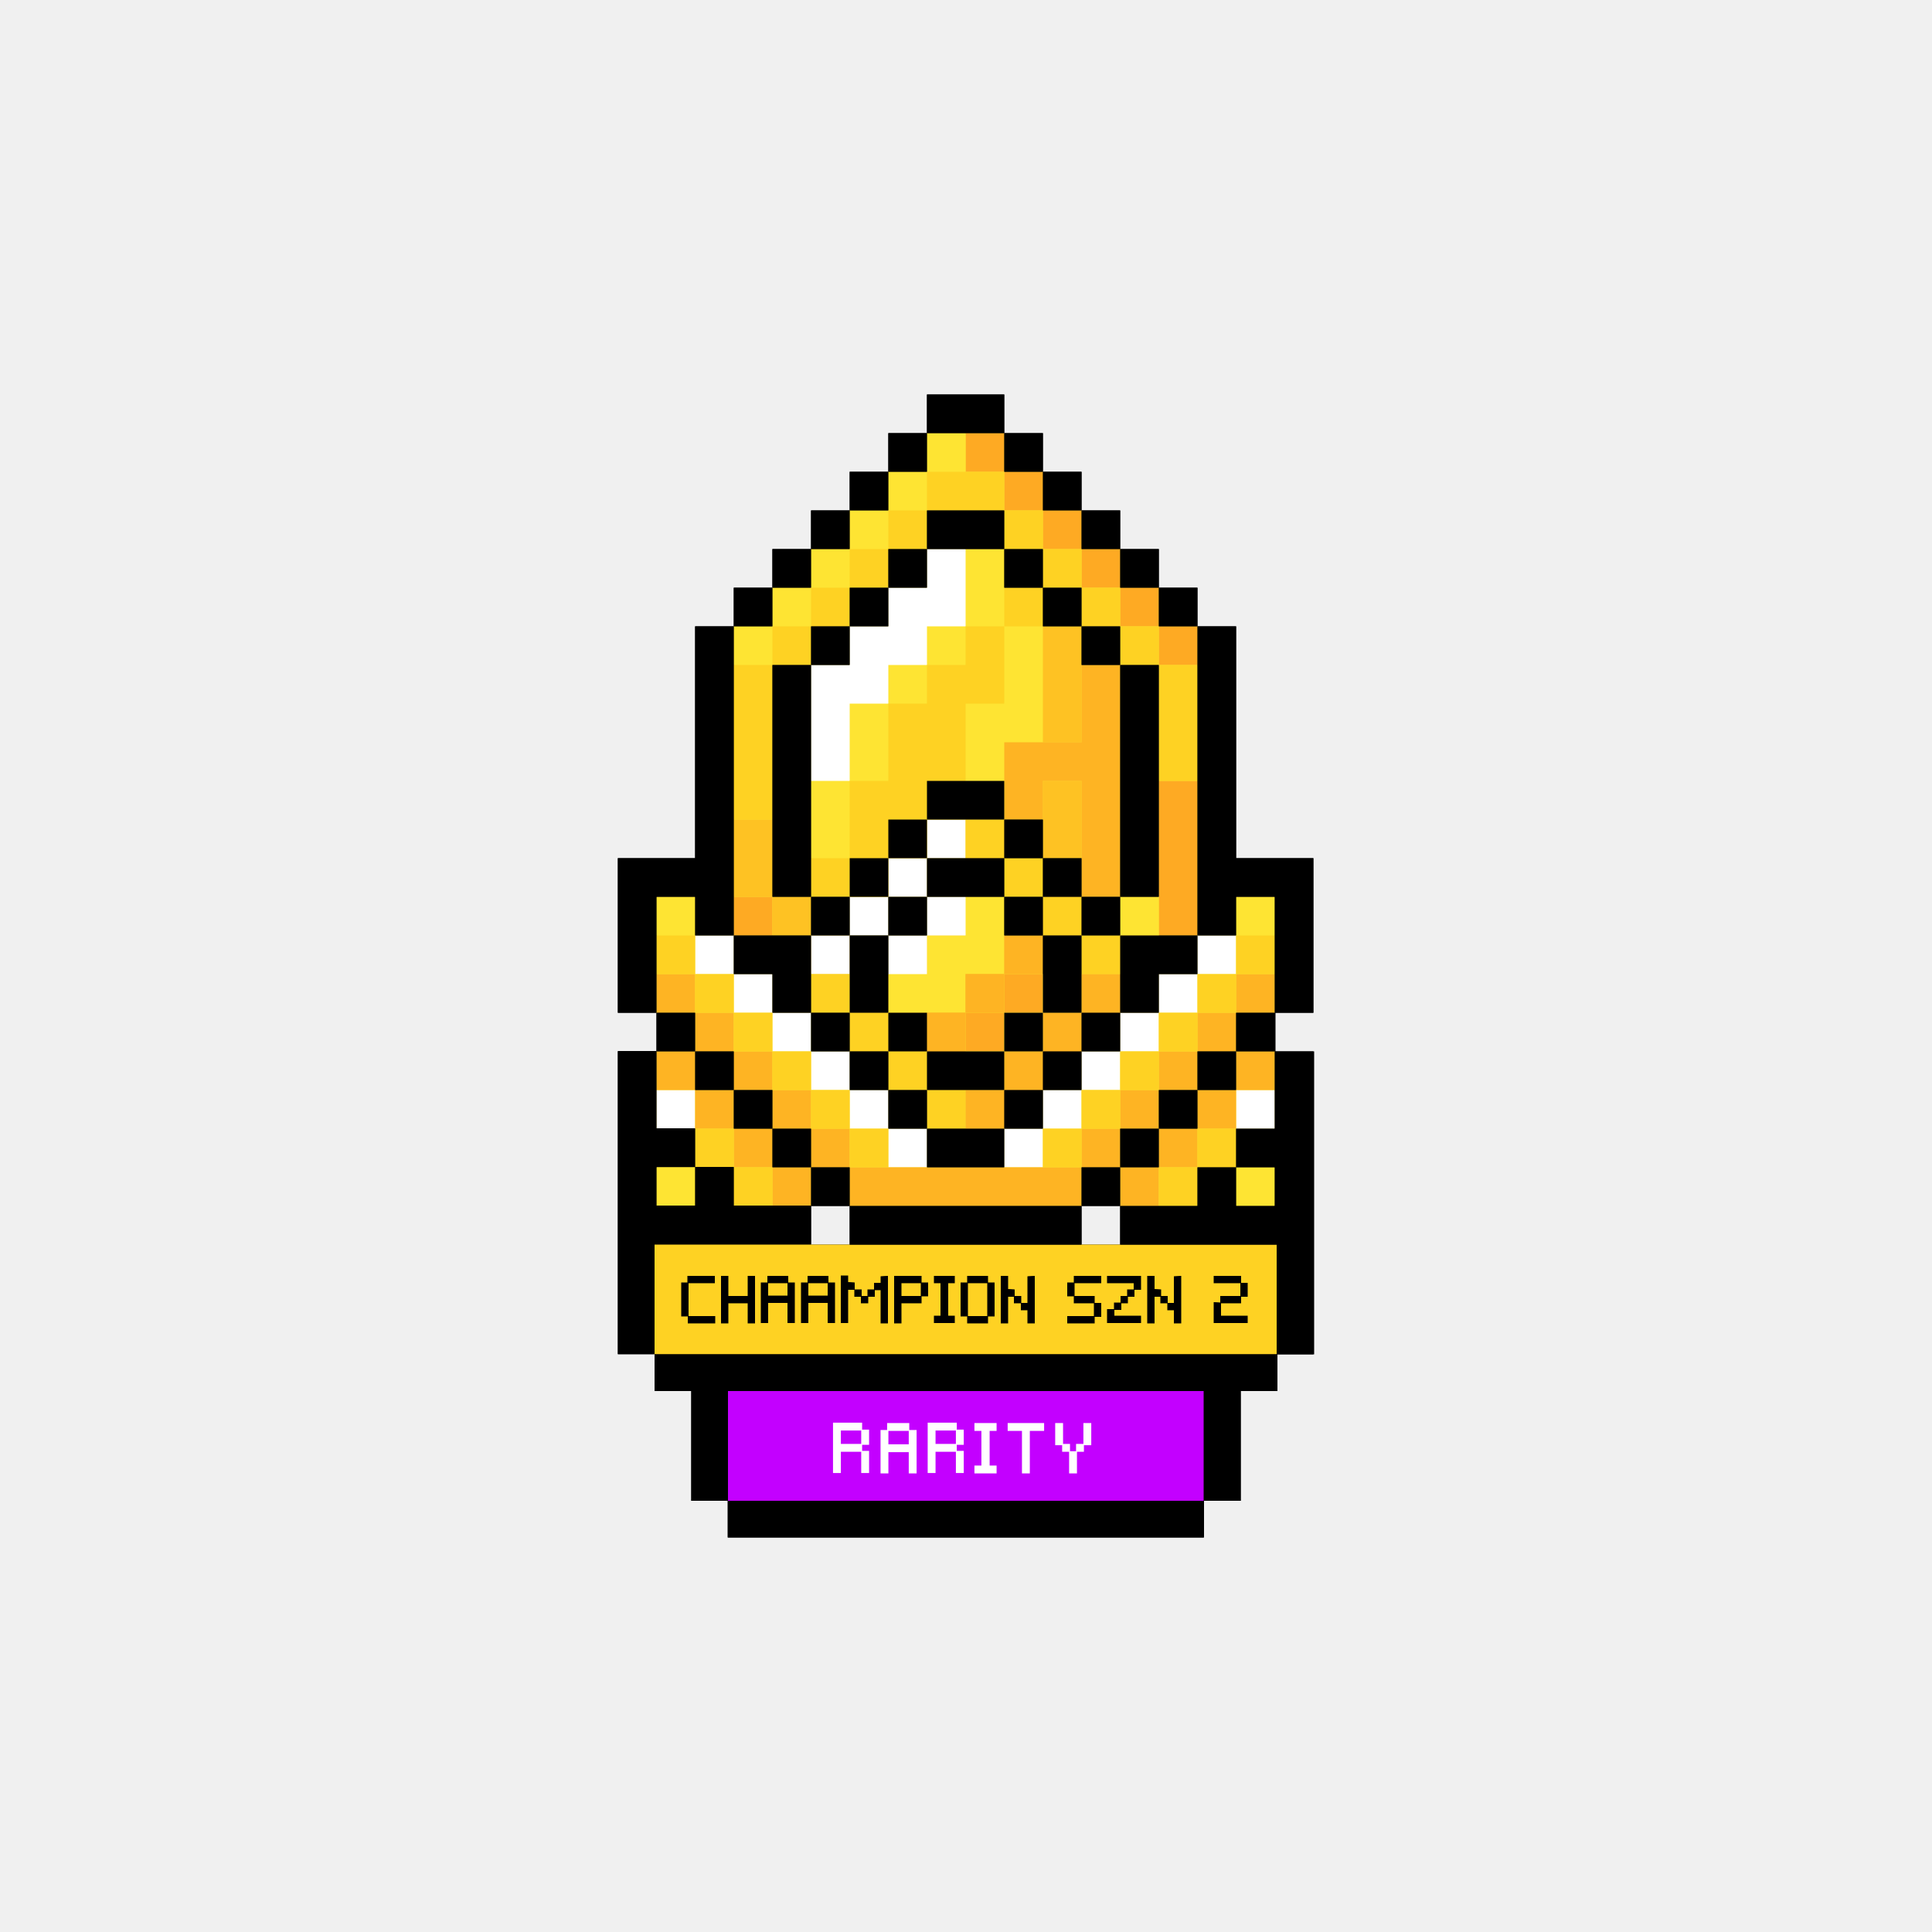
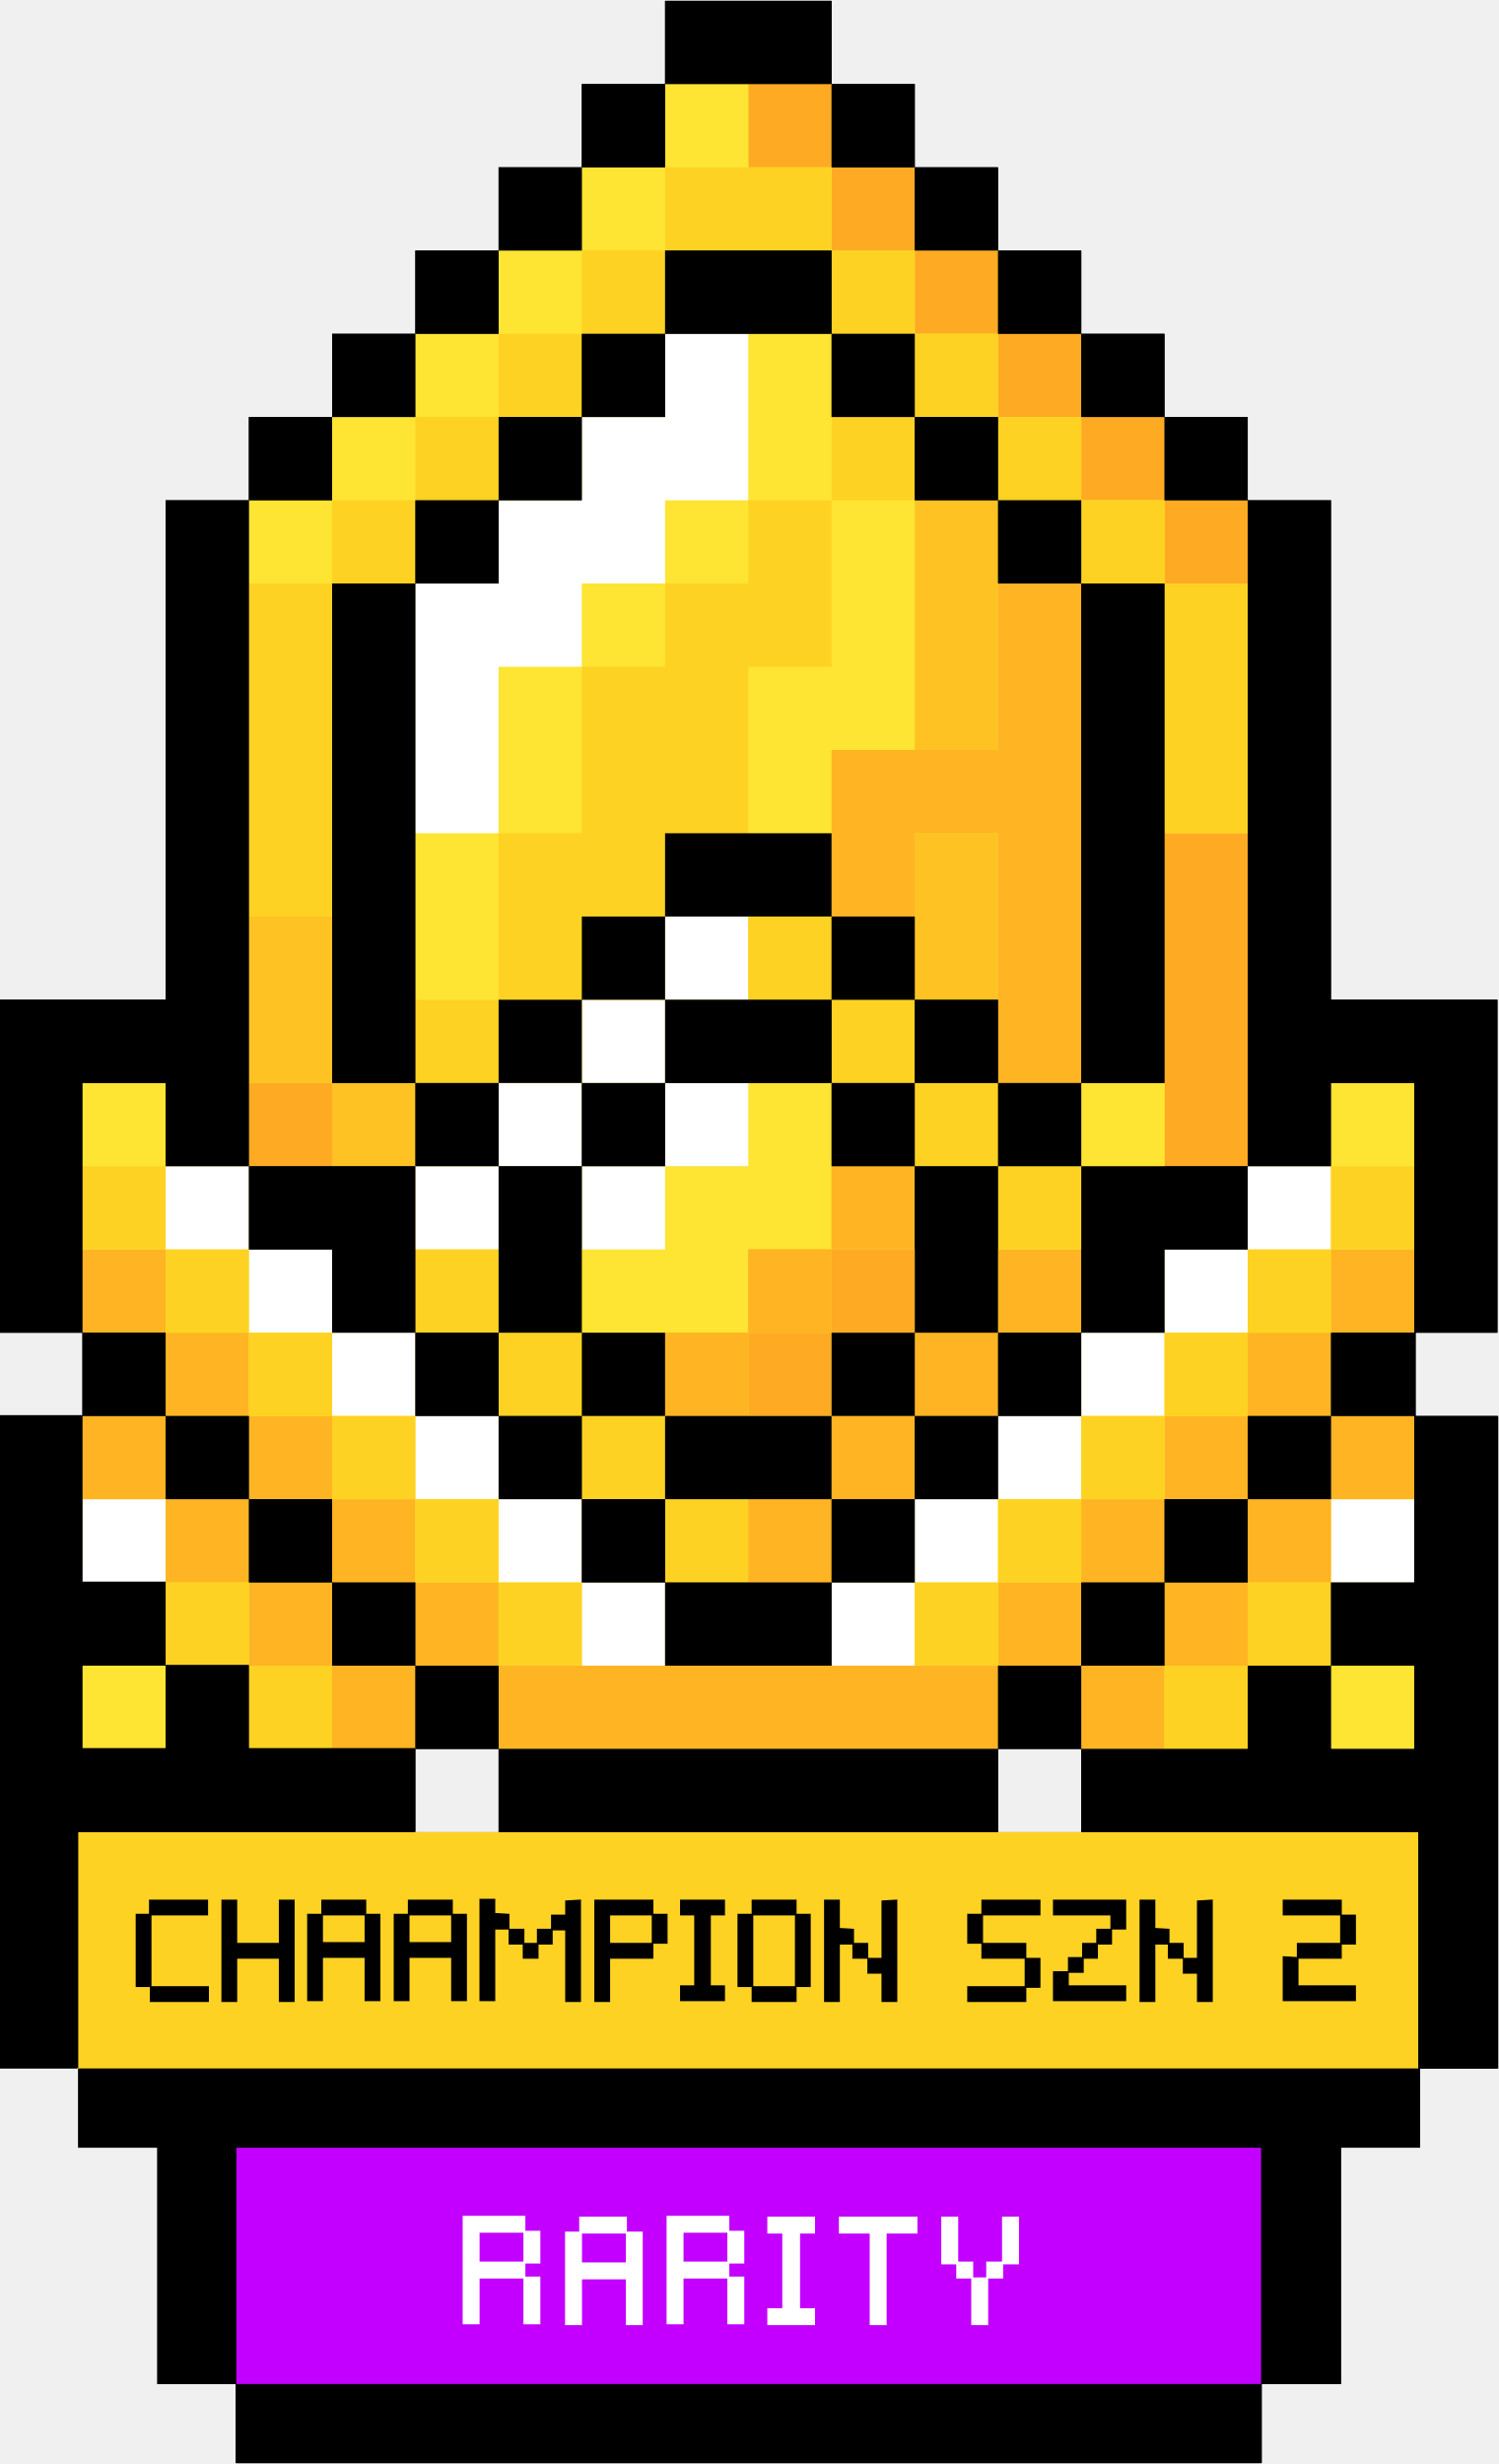
- <svg xmlns="http://www.w3.org/2000/svg" viewBox="0 0 500 500">
-   <path d="M339.9 262.1v-40h-20v-60h-10v-10h-10v-10h-10v-10h-10v-10h-10v-10h-10v-10h-20v10h-10v10h-10v10h-10v10h-10v10h-10v10h-10v60h-20v40h10v10h-10v78.4h9.5v9.5h9.5v28.4h9.5v9.5h123.2v-9.5h9.5V360h9.5v-9.5h9.5v-78.4h-10v-10h9.8zm-120 60h-10v-10h10v10zm70 0h-10v-10h10v10z" />
-   <g fill="#fee433">
-     <path d="M319.9 232.1v10h-10v10h-10v10h-10v10h-10v10h-10v10h-10v10h-20v-10h-10v-10h-10v-10h-10v-10h-10v-10h-10v-10h-10v-10h-10v30h10v10h10v10h10v10h10v10h10v10h60v-10h10v-10h10v-10h10v-10h10v-10h10v-30h-10 0zm-150 70h10v10h-10z" />
-     <path d="M319.9 302.1h10v10h-10zm-110-60v-10h-10v-60h10v-10h10v-10h10v-10h10v-10h20v10h10v10h10v10h10v10h10v60h-10v10h-10v10h-10v-10h-10v-10h-20v10h-10v10h-10v-10h-10v20h10v10h10v10h10v10h20v-10h10v-10h10v-10h10v-10h10v-10h10v-80h-10v-10h-10v-10h-10v-10h-10v-10h-10v-10h-20v10h-10v10h-10v10h-10v10h-10v10h-10v80h20z" />
-     <path d="M219.9 242.1h10v-10h10v-10h20v-10h10v10h10v10h10v-60h-10v-10h-10v-10h-10v-10h-20v10h-10v10h-10v10h-10v60h10v10h0zm-20 50h-10v-10h-10v-10h-10v20h10v10h10v10h20v-10h-10v-10z" />
-     <path d="M309.9 282.1v10h-10v10h-10v10h20v-10h10v-10h10v-20h-10v10h-10zm-40-50h10v10h-10z" />
-     <path d="M259.9 222.1h10v10h-10z" />
+ <svg xmlns="http://www.w3.org/2000/svg" width="180" height="296" viewBox="0 0 180 296" fill="none">
+   <g clip-path="url(#clip0_1_666)">
+     <path d="M179.9 160.1V120.1H159.9V60.1H149.9V50.1H139.9V40.1H129.9V30.1H119.9V20.1H109.9V10.1H99.9V0.1H79.9V10.1H69.9V20.1H59.9V30.1H49.9V40.1H39.9V50.1H29.9V60.1H19.9V120.1H-0.1V160.1H9.9V170.1H-0.1V248.5H9.4V258H18.9V286.4H28.4V295.9H151.6V286.4H161.1V258H170.6V248.5H180.1V170.1H170.1V160.1H179.9ZM59.9 220.1H49.9V210.1H59.9V220.1ZM129.9 220.1H119.9V210.1H129.9V220.1Z" fill="black" />
+     <path d="M159.9 130.1V140.1H149.9V150.1H139.9V160.1H129.9V170.1H119.9V180.1H109.9V190.1H99.9V200.1H79.9V190.1H69.9V180.1H59.9V170.1H49.9V160.1H39.9V150.1H29.9V140.1H19.9V130.1H9.9V160.1H19.9V170.1H29.9V180.1H39.9V190.1H49.9V200.1H59.9V210.1H119.9V200.1H129.9V190.1H139.9V180.1H149.9V170.1H159.9V160.1H169.9V130.1H159.9V130.1ZM9.9 200.1H19.9V210.1H9.9V200.1Z" fill="#FEE433" />
+     <path d="M159.9 200.1H169.9V210.1H159.9V200.1ZM49.9 140.1V130.1H39.9V70.1H49.9V60.1H59.9V50.1H69.9V40.1H79.9V30.1H99.9V40.1H109.9V50.1H119.9V60.1H129.9V70.1H139.9V130.1H129.9V140.1H119.9V150.1H109.9V140.1H99.9V130.1H79.9V140.1H69.9V150.1H59.9V140.1H49.9V160.1H59.9V170.1H69.9V180.1H79.9V190.1H99.9V180.1H109.9V170.1H119.9V160.1H129.9V150.1H139.9V140.1H149.9V60.1H139.9V50.1H129.9V40.1H119.9V30.1H109.9V20.1H99.9V10.1H79.9V20.1H69.9V30.1H59.9V40.1H49.9V50.1H39.9V60.1H29.9V140.1H49.9Z" fill="#FEE433" />
+     <path d="M59.9 140.1H69.9V130.1H79.9V120.1H99.9V110.1H109.9V120.1H119.9V130.1H129.9V70.1H119.9V60.1H109.9V50.1H99.9V40.1H79.9V50.1H69.9V60.1H59.9V70.1H49.9V130.1H59.9V140.1V140.1ZM39.9 190.1H29.9V180.1H19.9V170.1H9.9V190.1H19.9V200.1H29.9V210.1H49.9V200.1H39.9V190.1Z" fill="#FEE433" />
+     <path d="M149.9 180.1V190.1H139.9V200.1H129.9V210.1H149.9V200.1H159.9V190.1H169.9V170.1H159.9V180.1H149.9ZM109.9 130.1H119.9V140.1H109.9V130.1Z" fill="#FEE433" />
+     <path d="M99.9 120.1H109.9V130.1H99.9V120.1Z" fill="#FEE433" />
+     <path d="M89.9 110.1H99.9V120.1H89.9V110.1ZM79.9 140.1V150.1V160.1H89.9V150.1H99.9V140.1H89.9H79.9ZM109.9 130.1H119.9V140.1H109.9V130.1Z" fill="#FEB423" />
+     <path d="M89.9 10.1H99.9V20.1H89.9V10.1Z" fill="#FEAA23" />
+     <path d="M99.9 20.1H109.9V30.1H99.9V20.1Z" fill="#FEAA23" />
+     <path d="M109.9 30.1H119.9V40.1H109.9V30.1Z" fill="#FEAA23" />
+     <path d="M119.9 40.1H129.9V50.1H119.9V40.1Z" fill="#FEAA23" />
+     <path d="M129.9 50.1H139.9V60.1H129.9V50.1Z" fill="#FEAA23" />
+     <path d="M139.9 60.1H149.9V70.1H139.9V60.1ZM139.9 110.1V140.1H149.9V100.1H139.9V110.1Z" fill="#FEAA23" />
+     <path d="M29.9 130.1H39.9V140.1H29.9V130.1ZM129.9 140.1H139.9V150.1H129.9V140.1Z" fill="#FEAA23" />
+     <path d="M119.9 150.1H129.9V160.1H119.9V150.1Z" fill="#FEAA23" />
+     <path d="M109.9 160.1H119.9V170.1H109.9V160.1Z" fill="#FEAA23" />
+     <path d="M99.9 170.1H109.9V180.1H99.9V170.1Z" fill="#FEAA23" />
+     <path d="M89.9 180.1H99.9V190.1H89.9V180.1ZM89.9 160.1H99.9V170.1H89.9V160.1Z" fill="#FEAA23" />
+     <path d="M99.9 150.1H109.9V160.1H99.9V150.1Z" fill="#FEAA23" />
+     <path d="M69.9 90.1V80.1H59.9V100.1H69.9V90.1Z" fill="#FEE433" />
+     <path d="M49.9 110.1V120.1H59.9V100.1H49.9V110.1ZM69.9 70.1H79.9V80.1H69.9V70.1ZM69.9 120.1H79.9V130.1H69.9V120.1Z" fill="#FEE433" />
+     <path d="M79.9 110.1H89.9V120.1H79.9V110.1Z" fill="#FEE433" />
+     <path d="M99.9 80.1H89.9V110.1H99.9V90.1H109.9V60.1H99.9V80.1ZM79.9 60.1H89.9V70.1H79.9V60.1Z" fill="#FEE433" />
+     <path d="M99.9 50.1V40.1H89.9V60.1H99.9V50.1ZM79.9 10.1H89.9V20.1H79.9V10.1Z" fill="#FEE433" />
+     <path d="M69.9 20.1H79.9V30.1H69.9V20.1Z" fill="#FEE433" />
+     <path d="M59.9 30.1H69.9V40.1H59.9V30.1Z" fill="#FEE433" />
+     <path d="M49.9 40.1H59.9V50.1H49.9V40.1Z" fill="#FEE433" />
+     <path d="M39.9 50.1H49.9V60.1H39.9V50.1Z" fill="#FEE433" />
+     <path d="M29.9 60.1H39.9V70.1H29.9V60.1ZM129.9 130.1H139.9V140.1H129.9V130.1Z" fill="#FEE433" />
+     <path d="M119.9 140.1H129.9V150.1H119.9V140.1Z" fill="#FEE433" />
+     <path d="M109.9 150.1H119.9V160.1H109.9V150.1Z" fill="#FEE433" />
+     <path d="M99.9 160.1H109.9V170.1H99.9V160.1Z" fill="#FEE433" />
+     <path d="M89.9 170.1H99.9V180.1H89.9V170.1ZM159.9 130.1H169.9V140.1H159.9V130.1ZM89.9 150.1H99.9V130.1H89.9V140.1H79.9V150.1H69.9V160.1H89.9V150.1ZM9.9 200.1H19.9V210.1H9.9V200.1ZM159.9 200.1H169.9V210.1H159.9V200.1ZM9.9 130.1H19.9V140.1H9.9V130.1Z" fill="#FEE433" />
+     <path d="M109.9 60.1V90.1H119.9V60.1H109.9ZM109.9 100.1H119.9V120.1H109.9V100.1ZM39.9 110.1H29.9V130.1H39.9V110.1Z" fill="#FEC223" />
+     <path d="M39.9 130.1H49.9V140.1H39.9V130.1Z" fill="#FEC223" />
+     <path d="M49.9 140.1H59.9V150.1H49.9V140.1Z" fill="#FEC223" />
+     <path d="M59.9 150.1H69.9V160.1H59.9V150.1Z" fill="#FEC223" />
+     <path d="M69.9 160.1V170.1H79.9V180.1H89.9V160.1H69.9Z" fill="#FEC223" />
+     <path d="M89.9 150.1H99.9V160.1H89.9V150.1Z" fill="#FEC223" />
+     <path d="M79.9 50.1H69.9V60.1H59.9V70.1H49.9V80.1V90.1V100.1H59.9V90.1V80.1H69.9V70.1H79.9V60.1H89.9V50.1V40.1H79.9V50.1ZM99.9 190.1H109.9V200.1H99.9V190.1Z" fill="white" />
+     <path d="M109.9 180.1H119.9V190.1H109.9V180.1Z" fill="white" />
+     <path d="M119.9 170.1H129.9V180.1H119.9V170.1Z" fill="white" />
+     <path d="M129.9 160.1H139.9V170.1H129.9V160.1Z" fill="white" />
+     <path d="M139.9 150.1H149.9V160.1H139.9V150.1Z" fill="white" />
+     <path d="M149.9 140.1H159.9V150.1H149.9V140.1ZM9.9 180.1H19.9V190.1H9.9V180.1ZM159.9 180.1H169.9V190.1H159.9V180.1ZM69.9 190.1H79.9V200.1H69.9V190.1Z" fill="white" />
+     <path d="M59.9 180.1H69.9V190.1H59.9V180.1Z" fill="white" />
+     <path d="M49.9 170.1H59.9V180.1H49.9V170.1Z" fill="white" />
+     <path d="M39.9 160.1H49.9V170.1H39.9V160.1Z" fill="white" />
+     <path d="M29.9 150.1H39.9V160.1H29.9V150.1ZM79.9 130.1H89.9V140.1H79.9V130.1ZM79.9 110.1H89.9V120.1H79.9V110.1Z" fill="white" />
+     <path d="M69.9 120.1H79.9V130.1H69.9V120.1ZM69.9 140.1H79.9V150.1H69.9V140.1ZM49.9 140.1H59.9V150.1H49.9V140.1Z" fill="white" />
+     <path d="M59.9 130.1H69.9V140.1H59.9V130.1ZM19.9 140.1H29.9V150.1H19.9V140.1Z" fill="white" />
+     <path d="M79.9 160.1H89.9V170.1H79.9V160.1ZM109.9 100.1H119.9V130.1H129.9V70.1H119.9V90.1H99.9V110.1H109.9V100.1Z" fill="#FEB423" />
+     <path d="M89.9 150.1H99.9V160.1H89.9V150.1Z" fill="#FEB423" />
+     <path d="M99.9 140.1H109.9V150.1H99.9V140.1ZM99.9 200.1H59.9V210.1H119.9V200.1H99.9ZM99.9 170.1H109.9V180.1H99.9V170.1Z" fill="#FEB423" />
+     <path d="M89.9 180.1H99.9V190.1H89.9V180.1ZM109.9 160.1H119.9V170.1H109.9V160.1ZM119.9 190.1H129.9V200.1H119.9V190.1ZM149.9 160.1H159.9V170.1H149.9V160.1Z" fill="#FEB423" />
+     <path d="M159.9 150.1H169.9V160.1H159.9V150.1ZM129.9 180.1H139.9V190.1H129.9V180.1Z" fill="#FEB423" />
+     <path d="M139.9 170.1H149.9V180.1H139.9V170.1ZM19.9 180.1H29.9V190.1H19.9V180.1Z" fill="#FEB423" />
+     <path d="M9.9 170.1H19.9V180.1H9.9V170.1ZM39.9 200.1H49.9V210.1H39.9V200.1Z" fill="#FEB423" />
+     <path d="M29.9 190.1H39.9V200.1H29.9V190.1ZM149.9 180.1H159.9V190.1H149.9V180.1Z" fill="#FEB423" />
+     <path d="M159.9 170.1H169.9V180.1H159.9V170.1ZM129.9 200.1H139.9V210.1H129.9V200.1Z" fill="#FEB423" />
+     <path d="M139.9 190.1H149.9V200.1H139.9V190.1ZM119.9 150.1H129.9V160.1H119.9V150.1ZM49.9 190.1H59.9V200.1H49.9V190.1ZM19.9 160.1H29.9V170.1H19.9V160.1Z" fill="#FEB423" />
+     <path d="M9.9 150.1H19.9V160.1H9.9V150.1ZM39.9 180.1H49.9V190.1H39.9V180.1Z" fill="#FEB423" />
+     <path d="M29.9 170.1H39.9V180.1H29.9V170.1Z" fill="#FEB423" />
+     <path d="M28.3 258V286.4H151.5V258H28.3Z" fill="#C300FF" />
+     <path d="M89.9 70.1H79.9V80.1H69.9V100.1H59.9V120.1H49.9V130.1H69.9V120.1H79.9V110.1H89.9V80.1H99.9V60.1H89.9V70.1V70.1Z" fill="#FED223" />
+     <path d="M99.9 50.1H109.9V60.1H99.9V50.1ZM99.9 30.1V20.1H79.9V30.1H99.9Z" fill="#FED223" />
+     <path d="M99.9 30.1H109.9V40.1H99.9V30.1Z" fill="#FED223" />
+     <path d="M109.9 40.1H119.9V50.1H109.9V40.1Z" fill="#FED223" />
+     <path d="M119.9 50.1H129.9V60.1H119.9V50.1Z" fill="#FED223" />
+     <path d="M129.9 60.1H139.9V70.1H129.9V60.1Z" fill="#FED223" />
+     <path d="M139.9 90.1V100.1H149.9V70.1H139.9V90.1ZM39.9 100.1V70.1H29.9V110.1H39.9V100.1ZM69.9 30.1H79.9V40.1H69.9V30.1Z" fill="#FED223" />
+     <path d="M59.9 40.1H69.9V50.1H59.9V40.1Z" fill="#FED223" />
+     <path d="M49.9 50.1H59.9V60.1H49.9V50.1Z" fill="#FED223" />
+     <path d="M39.9 60.1H49.9V70.1H39.9V60.1ZM109.9 190.1H119.9V200.1H109.9V190.1Z" fill="#FED223" />
+     <path d="M79.9 180.1H89.9V190.1H79.9V180.1ZM119.9 180.1H129.9V190.1H119.9V180.1ZM149.9 150.1H159.9V160.1H149.9V150.1Z" fill="#FED223" />
+     <path d="M159.9 140.1H169.9V150.1H159.9V140.1ZM129.9 170.1H139.9V180.1H129.9V170.1Z" fill="#FED223" />
+     <path d="M139.9 160.1H149.9V170.1H139.9V160.1ZM19.9 190.1H29.9V200.1H19.9V190.1Z" fill="#FED223" />
+     <path d="M29.9 200.1H39.9V210.1H29.9V200.1ZM149.9 190.1H159.9V200.1H149.9V190.1Z" fill="#FED223" />
+     <path d="M139.9 200.1H149.9V210.1H139.9V200.1ZM59.9 190.1H69.9V200.1H59.9V190.1ZM69.9 170.1H79.9V180.1H69.9V170.1ZM89.9 110.1H99.9V120.1H89.9V110.1ZM109.9 130.1H119.9V140.1H109.9V130.1Z" fill="#FED223" />
+     <path d="M99.9 120.1H109.9V130.1H99.9V120.1ZM49.9 150.1H59.9V160.1H49.9V150.1Z" fill="#FED223" />
+     <path d="M119.9 140.1H129.9V150.1H119.9V140.1ZM59.9 160.1H69.9V170.1H59.9V160.1ZM49.9 180.1H59.9V190.1H49.9V180.1ZM19.9 150.1H29.9V160.1H19.9V150.1Z" fill="#FED223" />
+     <path d="M9.9 140.1H19.9V150.1H9.9V140.1ZM39.9 170.1H49.9V180.1H39.9V170.1Z" fill="#FED223" />
+     <path d="M29.9 160.1H39.9V170.1H29.9V160.1ZM160.9 220.1H9.3V248.5H170.4V220.1H160.9Z" fill="#FED223" />
+     <path d="M99.9 10.1V0.1H79.9V10.1H99.9Z" fill="black" />
+     <path d="M99.9 10.1H109.9V20.1H99.9V10.1Z" fill="black" />
+     <path d="M109.9 20.1H119.9V30.1H109.9V20.1Z" fill="black" />
+     <path d="M119.9 30.1H129.9V40.1H119.9V30.1Z" fill="black" />
+     <path d="M129.9 40.1H139.9V50.1H129.9V40.1Z" fill="black" />
+     <path d="M139.9 50.1H149.9V60.1H139.9V50.1ZM69.9 10.1H79.9V20.1H69.9V10.1Z" fill="black" />
+     <path d="M59.9 20.1H69.9V30.1H59.9V20.1Z" fill="black" />
+     <path d="M49.9 30.1H59.9V40.1H49.9V30.1Z" fill="black" />
+     <path d="M39.9 40.1H49.9V50.1H39.9V40.1Z" fill="black" />
+     <path d="M29.9 50.1H39.9V60.1H29.9V50.1ZM129.9 90.1V130.1H139.9V70.1H129.9V90.1ZM49.9 110.1V70.1H39.9V130.1H49.9V110.1ZM99.9 40.1V30.1H79.9V40.1H99.9Z" fill="black" />
+     <path d="M69.9 40.1H79.9V50.1H69.9V40.1ZM99.9 40.1H109.9V50.1H99.9V40.1Z" fill="black" />
+     <path d="M109.9 50.1H119.9V60.1H109.9V50.1Z" fill="black" />
+     <path d="M119.9 60.1H129.9V70.1H119.9V60.1ZM59.9 50.1H69.9V60.1H59.9V50.1Z" fill="black" />
+     <path d="M49.9 60.1H59.9V70.1H49.9V60.1ZM79.9 190.1V200.1H99.9V190.1H79.9V190.1ZM99.9 110.1V100.1H79.9V110.1H99.9ZM79.9 170.1V180.1H99.9V170.1H79.9Z" fill="black" />
+     <path d="M99.9 160.1H109.9V170.1H99.9V160.1ZM99.9 110.1H109.9V120.1H99.9V110.1ZM119.9 130.1H129.9V140.1H119.9V130.1Z" fill="black" />
+     <path d="M129.9 140.1V160.1H139.9V150.1H149.9V140.1H129.9V140.1ZM109.9 120.1H119.9V130.1H109.9V120.1ZM159.9 160.1H169.9V170.1H159.9V160.1Z" fill="black" />
+     <path d="M159.9 120.1V60.1H149.9V140.1H159.9V130.1H169.9V160.1H179.9V120.1H159.9V120.1ZM119.9 160.1H129.9V170.1H119.9V160.1Z" fill="black" />
+     <path d="M109.9 170.1H119.9V180.1H109.9V170.1Z" fill="black" />
+     <path d="M99.9 180.1H109.9V190.1H99.9V180.1ZM19.9 170.1H29.9V180.1H19.9V170.1Z" fill="black" />
+     <path d="M29.9 180.1H39.9V190.1H29.9V180.1Z" fill="black" />
+     <path d="M39.9 190.1H49.9V200.1H39.9V190.1Z" fill="black" />
+     <path d="M49.9 200.1H59.9V210.1H49.9V200.1Z" fill="black" />
+     <path d="M69.9 220.1H119.9V210.1H59.9V220.1H69.9V220.1ZM149.9 170.1H159.9V180.1H149.9V170.1Z" fill="black" />
+     <path d="M139.9 180.1H149.9V190.1H139.9V180.1Z" fill="black" />
+     <path d="M129.9 190.1H139.9V200.1H129.9V190.1Z" fill="black" />
+     <path d="M119.9 200.1H129.9V210.1H119.9V200.1Z" fill="black" />
+     <path d="M169.9 190.1H159.9V200.1H169.9V210.1H159.9V200.1H149.9V210.1H129.9V220.1H170.4V248.5H179.9V170.1H169.9V190.1ZM69.9 160.1H79.9V170.1H69.9V160.1ZM89.9 120.1H79.9V130.1H99.9V120.1H89.9Z" fill="black" />
+     <path d="M99.9 130.1H109.9V140.1H99.9V130.1ZM69.9 130.1H79.9V140.1H69.9V130.1Z" fill="black" />
+     <path d="M109.9 150.1V160.1H119.9V140.1H109.9V150.1V150.1ZM69.9 140.1H59.9V160.1H69.9V140.1V140.1Z" fill="black" />
+     <path d="M69.9 110.1H79.9V120.1H69.9V110.1ZM49.9 130.1H59.9V140.1H49.9V130.1Z" fill="black" />
+     <path d="M49.9 140.1H29.9V150.1H39.9V160.1H49.9V140.1V140.1ZM59.9 120.1H69.9V130.1H59.9V120.1ZM9.9 160.1H19.9V170.1H9.9V160.1Z" fill="black" />
+     <path d="M9.9 140.1V130.1H19.9V140.1H29.9V60.1H19.9V120.1H-0.1V160.1H9.9V140.1V140.1ZM49.9 160.1H59.9V170.1H49.9V160.1Z" fill="black" />
+     <path d="M59.9 170.1H69.9V180.1H59.9V170.1Z" fill="black" />
+     <path d="M69.9 180.1H79.9V190.1H69.9V180.1ZM9.4 229.5V220H49.9V210H29.9V200H19.9V210H9.9V200H19.9V190H9.9V170H-0.1V248.4H9.4V229.5ZM132.5 286.4H28.3V295.9H151.5V286.4H132.5Z" fill="black" />
+     <path d="M151.5 248.5H9.4V258H18.9V286.4H28.4V258H151.6V286.4H161.1V258H170.6V248.5H151.5Z" fill="black" />
+     <path d="M18.1 230V238.6H16.4V230H18.1ZM24.9 230H18V228.3H24.9V230ZM18.1 240.4V238.7H25V240.4H18.1ZM35.3 228.3V240.4H33.6V235.2H28.4V240.4H26.7V228.3H28.4V233.5H33.6V228.3H35.3ZM45.6 230V240.3H43.9V235.1H38.7V240.3H37V230H38.7V233.4H43.9V230H45.6V230ZM43.9 230H38.7V228.3H43.9V230ZM56 230V240.3H54.3V235.1H49.1V240.3H47.4V230H49.1V233.4H54.3V230H56V230ZM54.3 230H49.1V228.3H54.3V230ZM61.1 230V231.7H59.4V240.3H57.7V228.2H59.4V229.9L61.1 230ZM62.9 231.8V233.5H61.2V231.8H62.9ZM62.9 233.5H64.6V235.2H62.9V233.5ZM64.6 231.8H66.3V233.5H64.6V231.8ZM69.7 228.3V240.4H68V231.8H66.3V230.1H68V228.4L69.7 228.3V228.3ZM73.2 233.5H78.4V235.2H73.2V240.4H71.5V228.3H78.4V230H73.2V233.5V233.5ZM80.1 230V233.4H78.4V230H80.1V230ZM85.3 230V238.6H87V240.3H81.8V238.6H83.5V230H81.8V228.3H87V230H85.3V230ZM90.4 230V238.6H88.7V230H90.4V230ZM95.6 230H90.4V228.3H95.6V230ZM90.4 238.7H95.6V240.4H90.4V238.7ZM97.3 230V238.6H95.6V230H97.3V230ZM102.5 231.8V233.5H100.8V240.4H99.1V228.3H100.8V231.7L102.5 231.8V231.8ZM104.2 233.5V235.2H102.5V233.5H104.2ZM107.7 228.3V240.4H106V237H104.3V235.3H106V228.4L107.7 228.3V228.3ZM118 230V233.4H116.3V230H118ZM116.3 238.7H123.2V240.4H116.3V238.7ZM124.9 230H118V228.3H124.9V230V230ZM118 235.2V233.5H123.2V235.2H118V235.2ZM123.2 238.7V235.3H124.9V238.7H123.2ZM135.2 228.3V231.7H133.5V230H126.6V228.3H135.2V228.3ZM126.6 236.9H128.3V238.6H135.2V240.3H126.6V236.9V236.9ZM128.4 235.2H130.1V236.9H128.4V235.2ZM130.1 233.5H131.8V235.2H130.1V233.5ZM131.8 231.8H133.5V233.5H131.8V231.8ZM140.4 231.8V233.5H138.7V240.4H137V228.3H138.7V231.7L140.4 231.8V231.8ZM142.1 233.5V235.2H140.4V233.5H142.1ZM145.6 228.3V240.4H143.9V237H142.2V235.3H143.9V228.4L145.6 228.3V228.3ZM161.1 228.3V230H154.2V228.3H161.1ZM155.9 235.2V238.6H162.8V240.3H154.2V235.1L155.9 235.2V235.2ZM161.1 235.2H155.9V233.5H161.1V235.2ZM162.8 233.5H161.1V230.1H162.8V233.5Z" fill="black" stroke="black" stroke-width="0.199" stroke-miterlimit="10" />
+     <path d="M63 271.8V273.6H64.8V279.1H63V273.6H57.5V279.1H55.7V266.3H63V268.1H57.5V271.8H63ZM63 271.8V268.1H64.8V271.8H63ZM77.1 268.2V279.2H75.3V273.7H69.8V279.2H68V268.2H69.8V271.9H75.3V268.2H77.1V268.2ZM75.2 268.2H69.7V266.4H75.2V268.2ZM87.5 271.8V273.6H89.3V279.1H87.5V273.6H82V279.1H80.2V266.3H87.5V268.1H82V271.8H87.5ZM87.5 271.8V268.1H89.3V271.8H87.5ZM96 268.2V277.4H97.8V279.2H92.3V277.4H94.1V268.2H92.3V266.4H97.8V268.2H96ZM110.1 268.2H106.4V279.2H104.6V268.2H100.9V266.4H110.1V268.2ZM115 266.4V271.9H113.2V266.4H115ZM116.8 271.8V273.6H115V271.8H116.8ZM116.8 273.7H118.6V279.2H116.8V273.7ZM118.6 271.8H120.4V273.6H118.6V271.8ZM122.3 266.4V271.9H120.5V266.4H122.3Z" fill="white" stroke="white" stroke-width="0.234" stroke-miterlimit="10" />
  </g>
-   <path d="M249.9 212.1h10v10h-10zm-10 30v10 10h10v-10h10v-10h-10zm30-10h10v10h-10z" fill="#feb423" />
-   <g fill="#feaa23">
-     <path d="M249.9 112.1h10v10h-10z" />
-     <path d="M259.9 122.1h10v10h-10z" />
-     <path d="M269.9 132.1h10v10h-10z" />
-     <path d="M279.9 142.1h10v10h-10z" />
-     <path d="M289.9 152.1h10v10h-10z" />
-     <path d="M299.9 162.1h10v10h-10zm0 50v30h10v-40h-10v10z" />
-     <path d="M189.9 232.1h10v10h-10zm100 10h10v10h-10z" />
-     <path d="M279.9 252.1h10v10h-10z" />
-     <path d="M269.9 262.1h10v10h-10z" />
-     <path d="M259.9 272.1h10v10h-10z" />
-     <path d="M249.9 282.1h10v10h-10zm0-20h10v10h-10z" />
-     <path d="M259.9 252.1h10v10h-10z" />
-   </g>
-   <g fill="#fee433">
-     <path d="M229.9 192.1v-10h-10v20h10v-10z" />
-     <path d="M209.9 212.1v10h10v-20h-10v10zm20-40h10v10h-10zm0 50h10v10h-10z" />
-     <path d="M239.9 212.1h10v10h-10z" />
-     <path d="M259.9 182.1h-10v30h10v-20h10v-30h-10v20zm-20-20h10v10h-10z" />
-     <path d="M259.9 152.1v-10h-10v20h10v-10zm-20-40h10v10h-10z" />
-     <path d="M229.9 122.1h10v10h-10z" />
-     <path d="M219.9 132.1h10v10h-10z" />
-     <path d="M209.9 142.1h10v10h-10z" />
-     <path d="M199.9 152.1h10v10h-10z" />
-     <path d="M189.9 162.1h10v10h-10zm100 70h10v10h-10z" />
-     <path d="M279.9 242.1h10v10h-10z" />
-     <path d="M269.9 252.1h10v10h-10z" />
-     <path d="M259.9 262.1h10v10h-10z" />
-     <path d="M249.9 272.1h10v10h-10zm70-40h10v10h-10zm-70 20h10v-20h-10v10h-10v10h-10v10h20v-10zm-80 50h10v10h-10zm150 0h10v10h-10zm-150-70h10v10h-10z" />
-   </g>
-   <g fill="#fec223">
-     <path d="M269.9 162.1v30h10v-30h-10zm0 40h10v20h-10zm-70 10h-10v20h10v-20z" />
-     <path d="M199.9 232.1h10v10h-10z" />
-     <path d="M209.9 242.1h10v10h-10z" />
-     <path d="M219.9 252.1h10v10h-10z" />
-     <path d="M229.9 262.1v10h10v10h10v-20h-20z" />
-     <path d="M249.9 252.1h10v10h-10z" />
-   </g>
-   <g fill="#fff">
-     <path d="M239.9 152.1h-10v10h-10v10h-10v10 10 10h10v-10-10h10v-10h10v-10h10v-10-10h-10zm20 140h10v10h-10z" />
-     <path d="M269.9 282.1h10v10h-10z" />
-     <path d="M279.9 272.1h10v10h-10z" />
-     <path d="M289.9 262.1h10v10h-10z" />
-     <path d="M299.9 252.1h10v10h-10z" />
-     <path d="M309.9 242.1h10v10h-10zm-140 40h10v10h-10zm150 0h10v10h-10zm-90 10h10v10h-10z" />
-     <path d="M219.9 282.1h10v10h-10z" />
-     <path d="M209.9 272.1h10v10h-10z" />
-     <path d="M199.9 262.1h10v10h-10z" />
-     <path d="M189.9 252.1h10v10h-10zm50-20h10v10h-10zm0-20h10v10h-10z" />
-     <path d="M229.9 222.1h10v10h-10zm0 20h10v10h-10zm-20 0h10v10h-10z" />
-     <path d="M219.9 232.1h10v10h-10zm-40 10h10v10h-10z" />
-   </g>
-   <g fill="#feb423">
-     <path d="M239.9 262.1h10v10h-10zm30-60h10v30h10v-60h-10v20h-20v20h10v-10z" />
-     <path d="M249.9 252.1h10v10h-10z" />
-     <path d="M259.9 242.1h10v10h-10zm0 60h-40v10h60v-10h-20zm0-30h10v10h-10z" />
-     <path d="M249.9 282.1h10v10h-10zm20-20h10v10h-10zm10 30h10v10h-10zm30-30h10v10h-10z" />
-     <path d="M319.9 252.1h10v10h-10zm-30 30h10v10h-10z" />
-     <path d="M299.9 272.1h10v10h-10zm-120 10h10v10h-10z" />
-     <path d="M169.9 272.1h10v10h-10zm30 30h10v10h-10z" />
-     <path d="M189.9 292.1h10v10h-10zm120-10h10v10h-10z" />
-     <path d="M319.9 272.1h10v10h-10zm-30 30h10v10h-10z" />
-     <path d="M299.9 292.1h10v10h-10zm-20-40h10v10h-10zm-70 40h10v10h-10zm-30-30h10v10h-10z" />
-     <path d="M169.9 252.1h10v10h-10zm30 30h10v10h-10z" />
-     <path d="M189.9 272.1h10v10h-10z" />
-   </g>
-   <path d="M188.3 360v28.4h123.2V360H188.3z" fill="#c300ff" />
-   <g fill="#fed223">
-     <path d="M249.9 172.1h-10v10h-10v20h-10v20h-10v10h20v-10h10v-10h10v-30h10v-20h-10v10z" />
-     <path d="M259.9 152.1h10v10h-10zm0-20v-10h-20v10h20z" />
-     <path d="M259.9 132.1h10v10h-10z" />
-     <path d="M269.9 142.1h10v10h-10z" />
-     <path d="M279.9 152.1h10v10h-10z" />
-     <path d="M289.9 162.1h10v10h-10z" />
-     <path d="M299.9 192.1v10h10v-30h-10v20zm-100 10v-30h-10v40h10v-10zm30-70h10v10h-10z" />
-     <path d="M219.9 142.1h10v10h-10z" />
-     <path d="M209.9 152.1h10v10h-10z" />
-     <path d="M199.9 162.1h10v10h-10zm70 130h10v10h-10z" />
-     <path d="M239.9 282.1h10v10h-10zm40 0h10v10h-10zm30-30h10v10h-10z" />
-     <path d="M319.9 242.1h10v10h-10zm-30 30h10v10h-10z" />
-     <path d="M299.9 262.1h10v10h-10zm-120 30h10v10h-10z" />
-     <path d="M189.9 302.1h10v10h-10zm120-10h10v10h-10z" />
-     <path d="M299.9 302.1h10v10h-10zm-80-10h10v10h-10zm10-20h10v10h-10zm20-60h10v10h-10zm20 20h10v10h-10z" />
-     <path d="M259.9 222.1h10v10h-10zm-50 30h10v10h-10z" />
-     <path d="M279.9 242.1h10v10h-10zm-60 20h10v10h-10zm-10 20h10v10h-10zm-30-30h10v10h-10z" />
-     <path d="M169.9 242.1h10v10h-10zm30 30h10v10h-10z" />
-     <path d="M189.9 262.1h10v10h-10zm131 60H169.3v28.4h161.1v-28.4h-9.5z" />
-   </g>
-   <path d="M259.9 112.1v-10h-20v10h20z" />
-   <path d="M259.9 112.1h10v10h-10z" />
-   <path d="M269.9 122.1h10v10h-10z" />
-   <path d="M279.9 132.1h10v10h-10z" />
-   <path d="M289.9 142.1h10v10h-10z" />
-   <path d="M299.9 152.1h10v10h-10zm-70-40h10v10h-10z" />
-   <path d="M219.9 122.1h10v10h-10z" />
-   <path d="M209.9 132.1h10v10h-10z" />
-   <path d="M199.9 142.1h10v10h-10z" />
-   <path d="M189.9 152.1h10v10h-10zm100 40v40h10v-60h-10v20zm-80 20v-40h-10v60h10v-20zm50-70v-10h-20v10h20z" />
-   <path d="M229.9 142.1h10v10h-10zm30 0h10v10h-10z" />
-   <path d="M269.9 152.1h10v10h-10z" />
-   <path d="M279.9 162.1h10v10h-10zm-60-10h10v10h-10z" />
-   <path d="M209.9 162.1h10v10h-10zm30 130v10h20v-10h-20zm20-80v-10h-20v10h20zm-20 60v10h20v-10h-20z" />
-   <path d="M259.9 262.1h10v10h-10zm0-50h10v10h-10zm20 20h10v10h-10z" />
-   <path d="M289.9 242.1v20h10v-10h10v-10h-20zm-20-20h10v10h-10zm50 40h10v10h-10z" />
-   <path d="M319.9 222.1v-60h-10v80h10v-10h10v30h10v-40h-20 0zm-40 40h10v10h-10z" />
-   <path d="M269.9 272.1h10v10h-10z" />
-   <path d="M259.9 282.1h10v10h-10zm-80-10h10v10h-10z" />
-   <path d="M189.9 282.1h10v10h-10z" />
-   <path d="M199.9 292.1h10v10h-10z" />
-   <path d="M209.9 302.1h10v10h-10z" />
-   <path d="M229.9 322.1h50v-10h-60v10h10zm80-50h10v10h-10z" />
-   <path d="M299.9 282.1h10v10h-10z" />
-   <path d="M289.9 292.1h10v10h-10z" />
-   <path d="M279.9 302.1h10v10h-10z" />
-   <path d="M329.9 292.1h-10v10h10v10h-10v-10h-10v10h-20v10h40.5v28.4h9.5v-78.4h-10v20zm-100-30h10v10h-10zm20-40h-10v10h20v-10h-10z" />
-   <path d="M259.9 232.1h10v10h-10zm-30 0h10v10h-10z" />
-   <path d="M269.9 252.1v10h10v-20h-10v10zm-40-10h-10v20h10v-20z" />
-   <path d="M229.9 212.1h10v10h-10zm-20 20h10v10h-10z" />
-   <path d="M209.9 242.1h-20v10h10v10h10v-20zm10-20h10v10h-10zm-50 40h10v10h-10z" />
-   <path d="M169.9 242.1v-10h10v10h10v-80h-10v60h-20v40h10v-20zm40 20h10v10h-10z" />
-   <path d="M219.9 272.1h10v10h-10z" />
-   <path d="M229.9 282.1h10v10h-10zm-60.5 49.4V322h40.5v-10h-20v-10h-10v10h-10v-10h10v-10h-10v-20h-10v78.4h9.5v-18.9zm123.1 56.9H188.3v9.5h123.2v-9.5h-19z" />
-   <path d="M311.5 350.5H169.4v9.5h9.5v28.4h9.5V360h123.2v28.4h9.5V360h9.5v-9.5h-19.1z" />
-   <path d="M178.1 332v8.6h-1.7V332h1.7zm6.8 0H178v-1.7h6.9v1.7zm-6.8 10.4v-1.7h6.9v1.7h-6.9zm17.2-12.1v12.1h-1.7v-5.2h-5.2v5.2h-1.7v-12.1h1.7v5.2h5.2v-5.2h1.7zm10.3 1.7v10.3h-1.7v-5.2h-5.2v5.2H197V332h1.7v3.4h5.2V332h1.7zm-1.7 0h-5.2v-1.7h5.2v1.7zm12.1 0v10.3h-1.7v-5.2h-5.2v5.2h-1.7V332h1.7v3.4h5.2V332h1.7zm-1.7 0h-5.2v-1.7h5.2v1.7zm6.8 0v1.7h-1.7v8.6h-1.7v-12.1h1.7v1.7l1.7.1h0zm1.8 1.8v1.7h-1.7v-1.7h1.7zm0 1.7h1.7v1.7h-1.7v-1.7zm1.7-1.7h1.7v1.7h-1.7v-1.7zm5.1-3.5v12.1H228v-8.6h-1.7v-1.7h1.7v-1.7l1.7-.1h0zm3.5 5.2h5.2v1.7h-5.2v5.2h-1.7v-12.1h6.9v1.7h-5.2v3.5h0zm6.9-3.5v3.4h-1.7V332h1.7zm5.2 0v8.6h1.7v1.7h-5.2v-1.7h1.7V332h-1.7v-1.7h5.2v1.7h-1.7zm5.1 0v8.6h-1.7V332h1.7zm5.2 0h-5.2v-1.7h5.2v1.7zm-5.2 8.7h5.2v1.7h-5.2v-1.7zm6.9-8.7v8.6h-1.7V332h1.7zm5.2 1.8v1.7h-1.7v6.9h-1.7v-12.1h1.7v3.4l1.7.1h0zm1.7 1.7v1.7h-1.7v-1.7h1.7zm3.5-5.2v12.1H266V339h-1.7v-1.7h1.7v-6.9l1.7-.1h0zM278 332v3.4h-1.7V332h1.7zm-1.7 8.7h6.9v1.7h-6.9v-1.7zm8.6-8.7H278v-1.7h6.9v1.7zm-6.9 5.2v-1.7h5.2v1.7H278zm5.2 3.5v-3.4h1.7v3.4h-1.7zm12-10.4v3.4h-1.7V332h-6.9v-1.7h8.6zm-8.6 8.6h1.7v1.7h6.9v1.7h-8.6v-3.4h0zm1.8-1.7h1.7v1.7h-1.7v-1.7zm1.7-1.7h1.7v1.7h-1.7v-1.7zm1.7-1.7h1.7v1.7h-1.7v-1.7zm8.6 0v1.7h-1.7v6.9H297v-12.1h1.7v3.4l1.7.1h0zm1.7 1.7v1.7h-1.7v-1.7h1.7zm3.5-5.2v12.1h-1.7V339h-1.7v-1.7h1.7v-6.9l1.7-.1h0zm15.5 0v1.7h-6.9v-1.7h6.9zm-5.2 6.9v3.4h6.9v1.7h-8.6v-5.2l1.7.1h0zm5.2 0h-5.2v-1.7h5.2v1.7zm1.7-1.7h-1.7v-3.4h1.7v3.4z" stroke="#000" stroke-width=".199" stroke-miterlimit="10" />
-   <path d="M223 373.8v1.8h1.8v5.5H223v-5.5h-5.5v5.5h-1.8v-12.8h7.3v1.8h-5.5v3.7h5.5zm0 0v-3.7h1.8v3.7H223zm14.1-3.6v11h-1.8v-5.5h-5.5v5.5H228v-11h1.8v3.7h5.5v-3.7h1.8zm-1.9 0h-5.5v-1.8h5.5v1.8zm12.3 3.6v1.8h1.8v5.5h-1.8v-5.5H242v5.5h-1.8v-12.8h7.3v1.8H242v3.7h5.5zm0 0v-3.7h1.8v3.7h-1.8zm8.5-3.6v9.2h1.8v1.8h-5.5v-1.8h1.8v-9.2h-1.8v-1.8h5.5v1.8H256zm14.1 0h-3.7v11h-1.8v-11h-3.7v-1.8h9.2v1.8zm4.9-1.8v5.5h-1.8v-5.5h1.8zm1.8 5.4v1.8H275v-1.8h1.8zm0 1.9h1.8v5.5h-1.8v-5.5zm1.8-1.9h1.8v1.8h-1.8v-1.8zm3.7-5.4v5.5h-1.8v-5.5h1.8z" stroke-miterlimit="10" fill="#fff" stroke="#fff" stroke-width=".234" />
+   <defs>
+     <clipPath id="clip0_1_666">
+       <rect width="180" height="296" fill="white" />
+     </clipPath>
+   </defs>
</svg>
